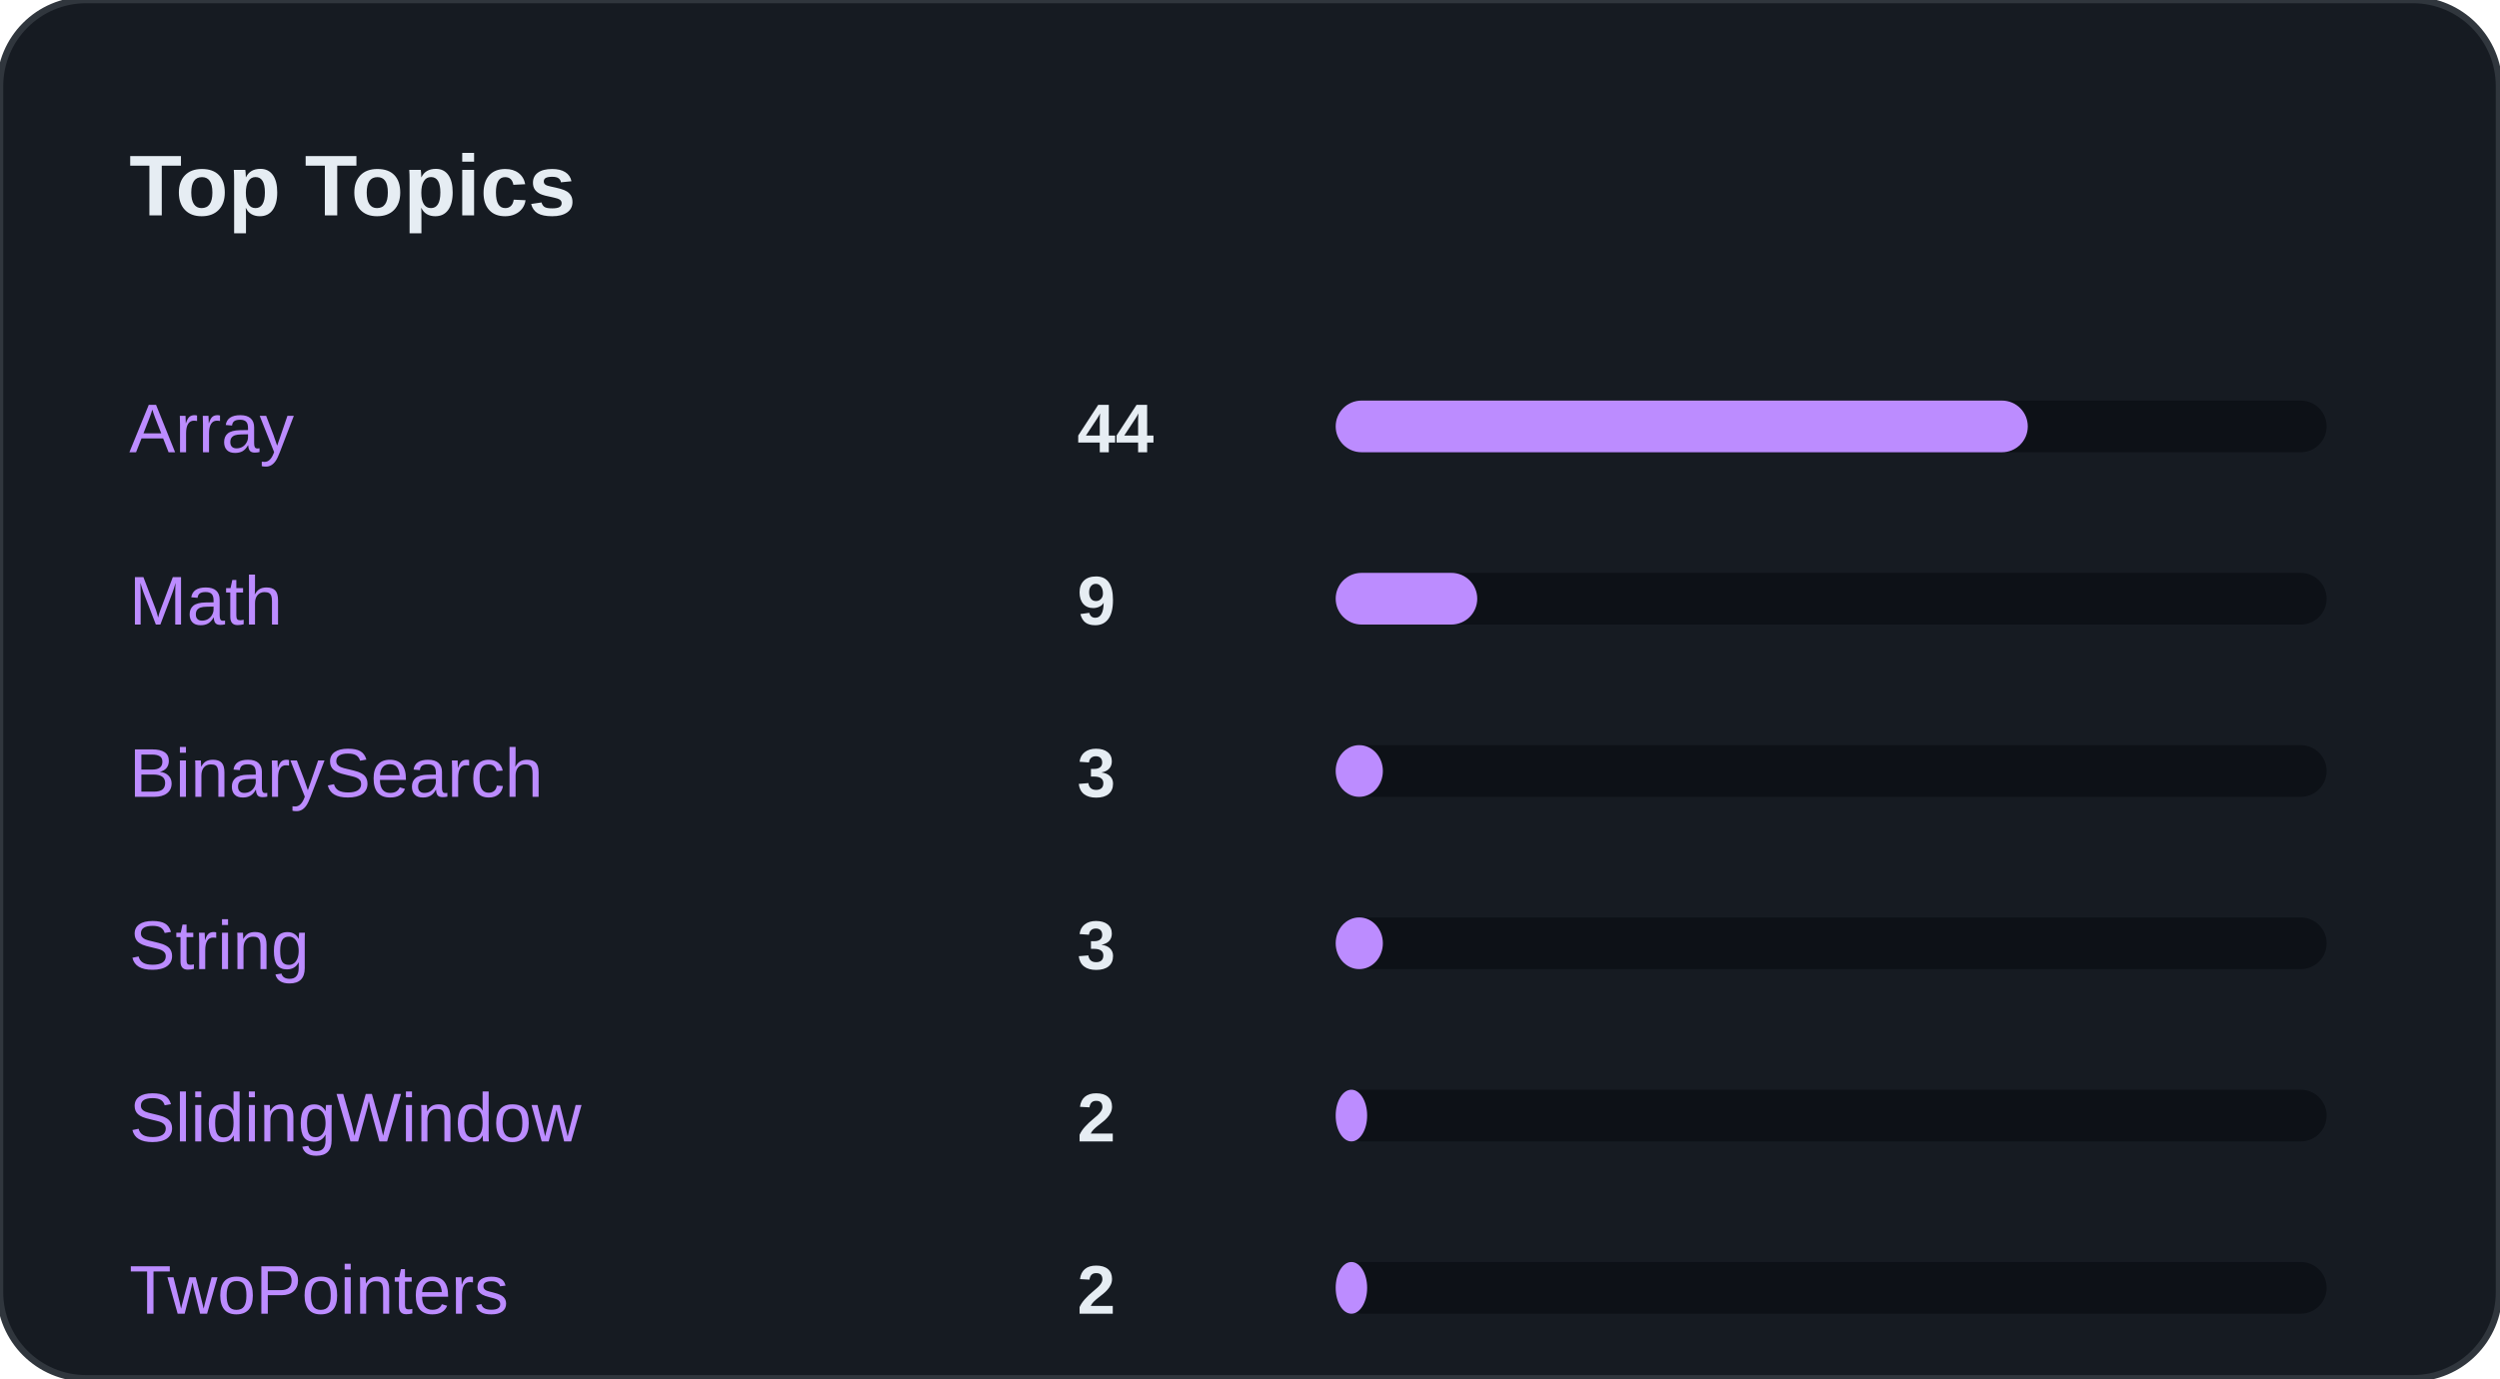
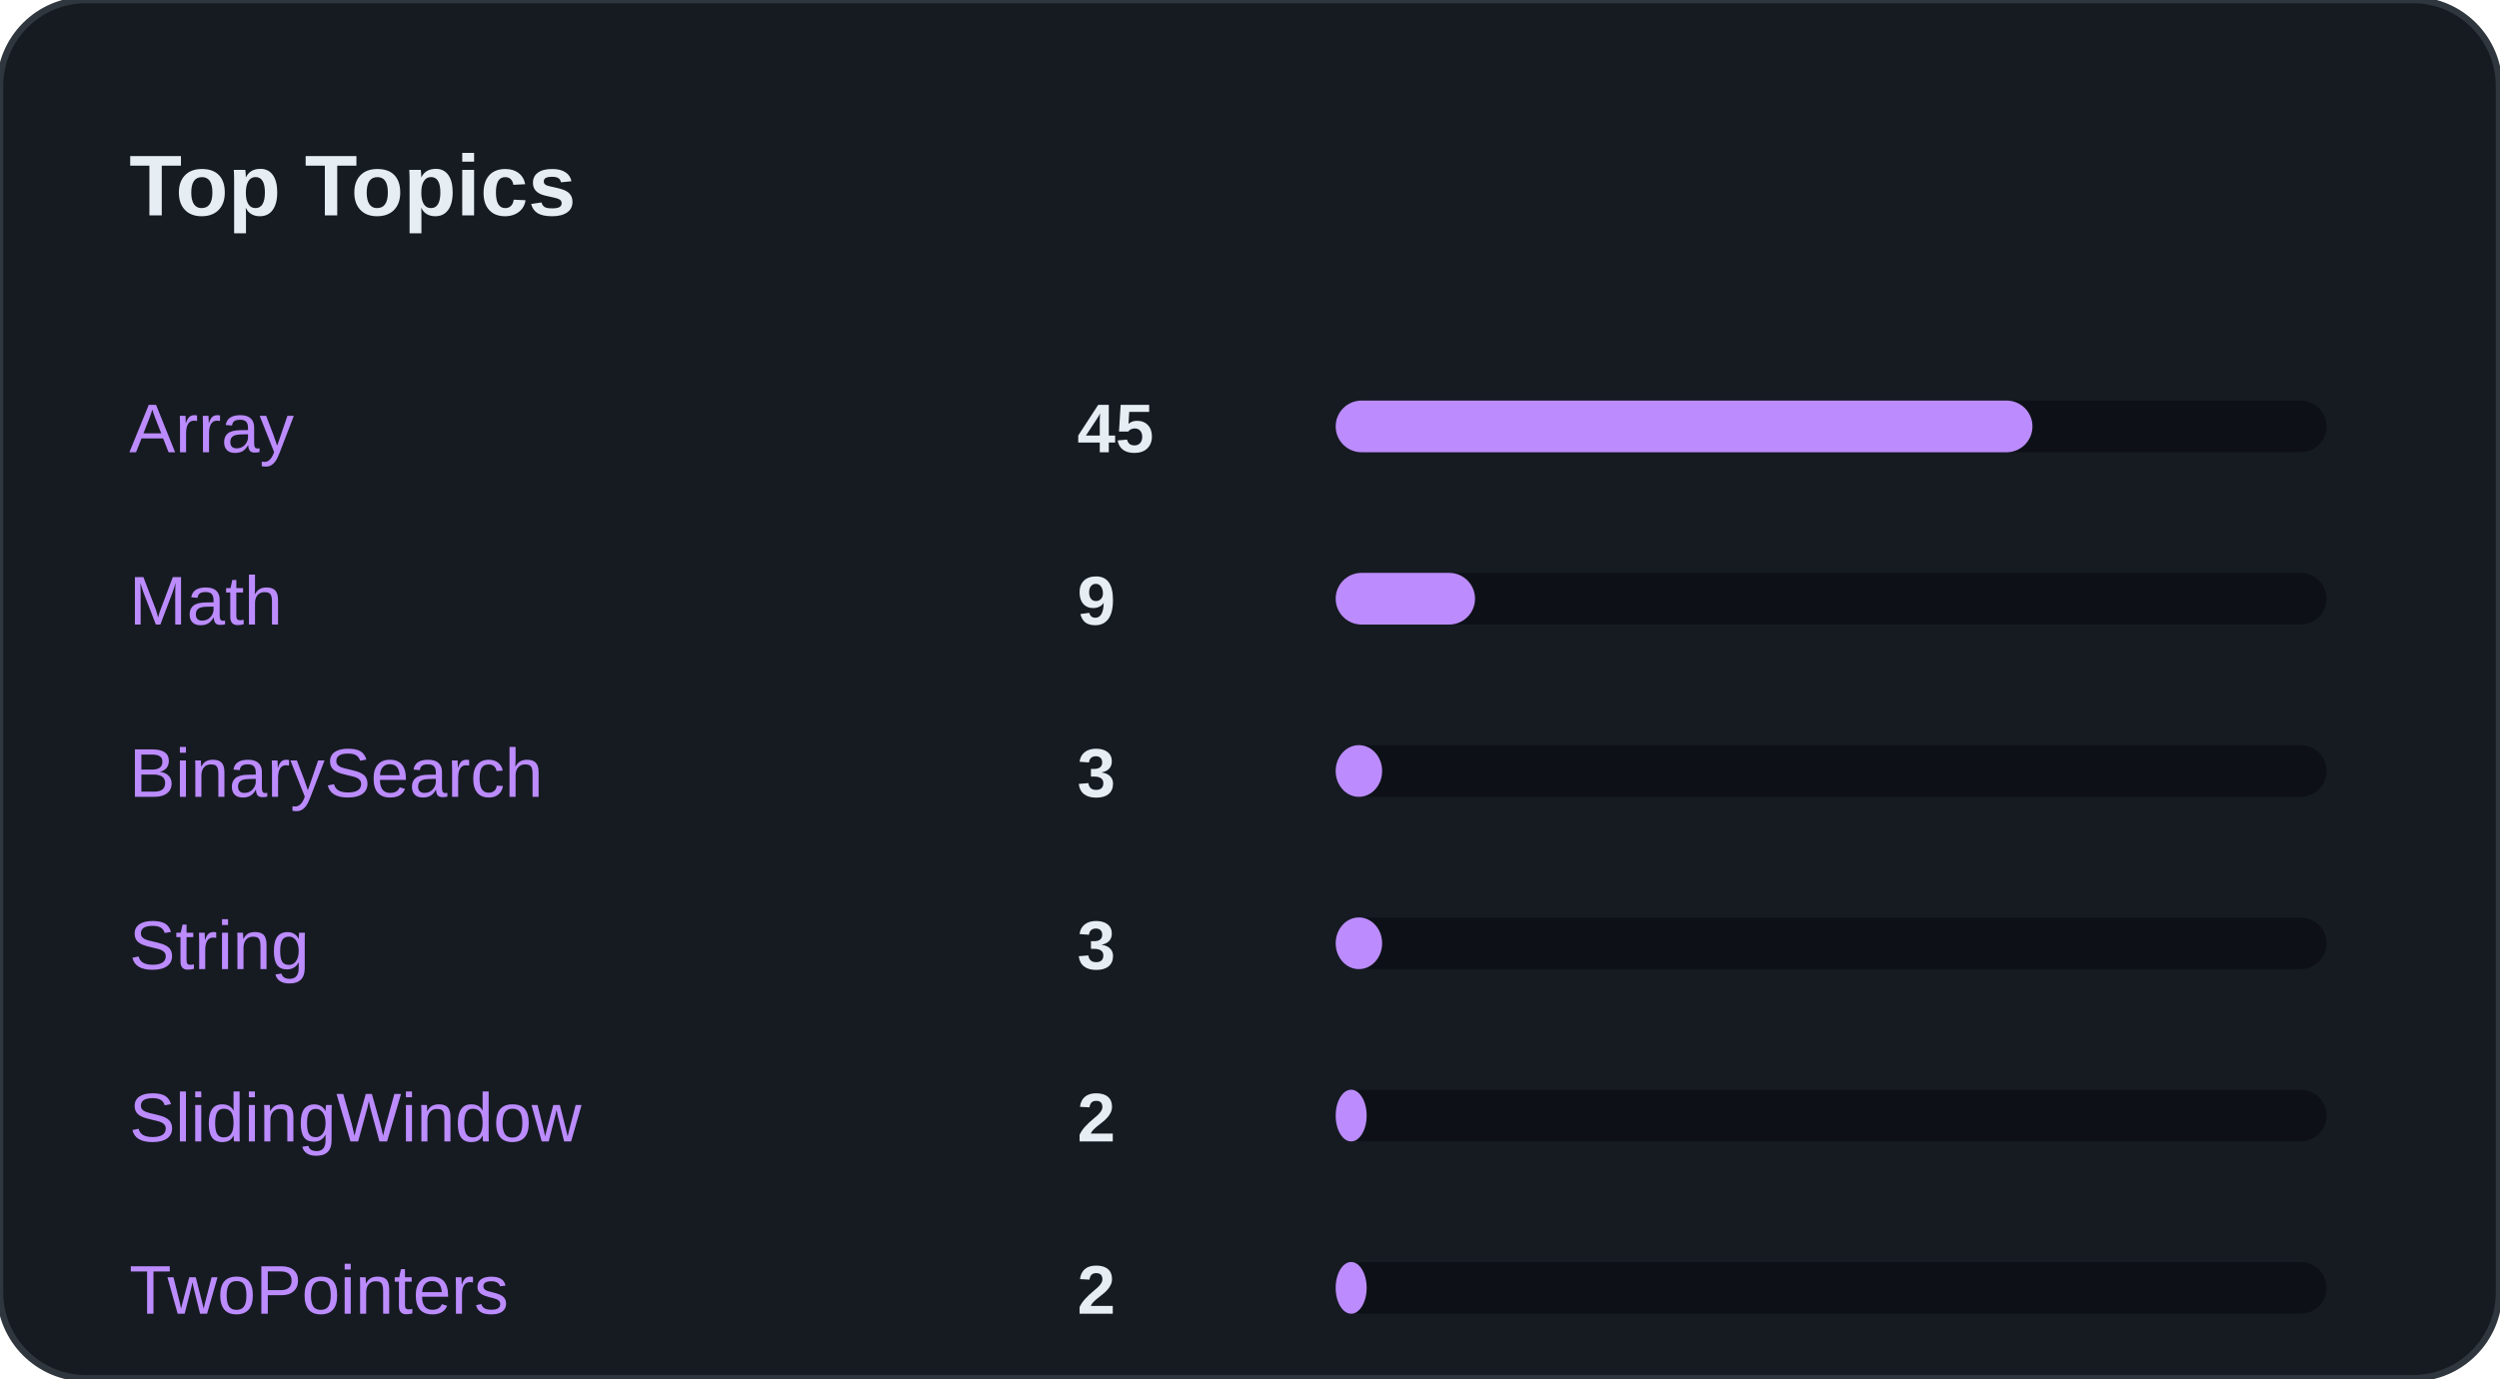
<svg xmlns="http://www.w3.org/2000/svg" width="100%" viewBox="0 0 580 320" preserveAspectRatio="xMidYMid meet">
  <rect width="580" height="320" rx="20" fill="#161B22" stroke="#30363D" stroke-width="1.5" />
  <text x="30" y="50" font-family="Segoe UI, Arial, sans-serif" font-size="20" font-weight="bold" fill="#E6EDF3">Top Topics</text>
  <text x="30" y="105" font-family="Segoe UI, Arial, sans-serif" font-size="16" fill="#BC8CFF">Array</text>
-   <text x="250" y="105" font-family="Segoe UI, Arial, sans-serif" font-size="16" font-weight="bold" fill="#E6EDF3">44</text>
+   <text x="250" y="105" font-family="Segoe UI, Arial, sans-serif" font-size="16" font-weight="bold" fill="#E6EDF3">45</text>
  <rect x="310" y="93" width="230" height="12" rx="6" fill="#0D1117" />
-   <rect x="310" y="93" width="160.635" height="12" rx="6" fill="#BC8CFF" />
+   <rect x="310" y="93" width="161.719" height="12" rx="6" fill="#BC8CFF" />
  <text x="30" y="145" font-family="Segoe UI, Arial, sans-serif" font-size="16" fill="#BC8CFF">Math</text>
  <text x="250" y="145" font-family="Segoe UI, Arial, sans-serif" font-size="16" font-weight="bold" fill="#E6EDF3">9</text>
  <rect x="310" y="133" width="230" height="12" rx="6" fill="#0D1117" />
-   <rect x="310" y="133" width="32.857" height="12" rx="6" fill="#BC8CFF" />
+   <rect x="310" y="133" width="32.344" height="12" rx="6" fill="#BC8CFF" />
  <text x="30" y="185" font-family="Segoe UI, Arial, sans-serif" font-size="16" fill="#BC8CFF">BinarySearch</text>
  <text x="250" y="185" font-family="Segoe UI, Arial, sans-serif" font-size="16" font-weight="bold" fill="#E6EDF3">3</text>
  <rect x="310" y="173" width="230" height="12" rx="6" fill="#0D1117" />
-   <rect x="310" y="173" width="10.952" height="12" rx="6" fill="#BC8CFF" />
+   <rect x="310" y="173" width="10.781" height="12" rx="6" fill="#BC8CFF" />
  <text x="30" y="225" font-family="Segoe UI, Arial, sans-serif" font-size="16" fill="#BC8CFF">String</text>
  <text x="250" y="225" font-family="Segoe UI, Arial, sans-serif" font-size="16" font-weight="bold" fill="#E6EDF3">3</text>
  <rect x="310" y="213" width="230" height="12" rx="6" fill="#0D1117" />
-   <rect x="310" y="213" width="10.952" height="12" rx="6" fill="#BC8CFF" />
+   <rect x="310" y="213" width="10.781" height="12" rx="6" fill="#BC8CFF" />
  <text x="30" y="265" font-family="Segoe UI, Arial, sans-serif" font-size="16" fill="#BC8CFF">SlidingWindow</text>
  <text x="250" y="265" font-family="Segoe UI, Arial, sans-serif" font-size="16" font-weight="bold" fill="#E6EDF3">2</text>
  <rect x="310" y="253" width="230" height="12" rx="6" fill="#0D1117" />
-   <rect x="310" y="253" width="7.302" height="12" rx="6" fill="#BC8CFF" />
+   <rect x="310" y="253" width="7.188" height="12" rx="6" fill="#BC8CFF" />
  <text x="30" y="305" font-family="Segoe UI, Arial, sans-serif" font-size="16" fill="#BC8CFF">TwoPointers</text>
  <text x="250" y="305" font-family="Segoe UI, Arial, sans-serif" font-size="16" font-weight="bold" fill="#E6EDF3">2</text>
  <rect x="310" y="293" width="230" height="12" rx="6" fill="#0D1117" />
-   <rect x="310" y="293" width="7.302" height="12" rx="6" fill="#BC8CFF" />
+   <rect x="310" y="293" width="7.188" height="12" rx="6" fill="#BC8CFF" />
</svg>
